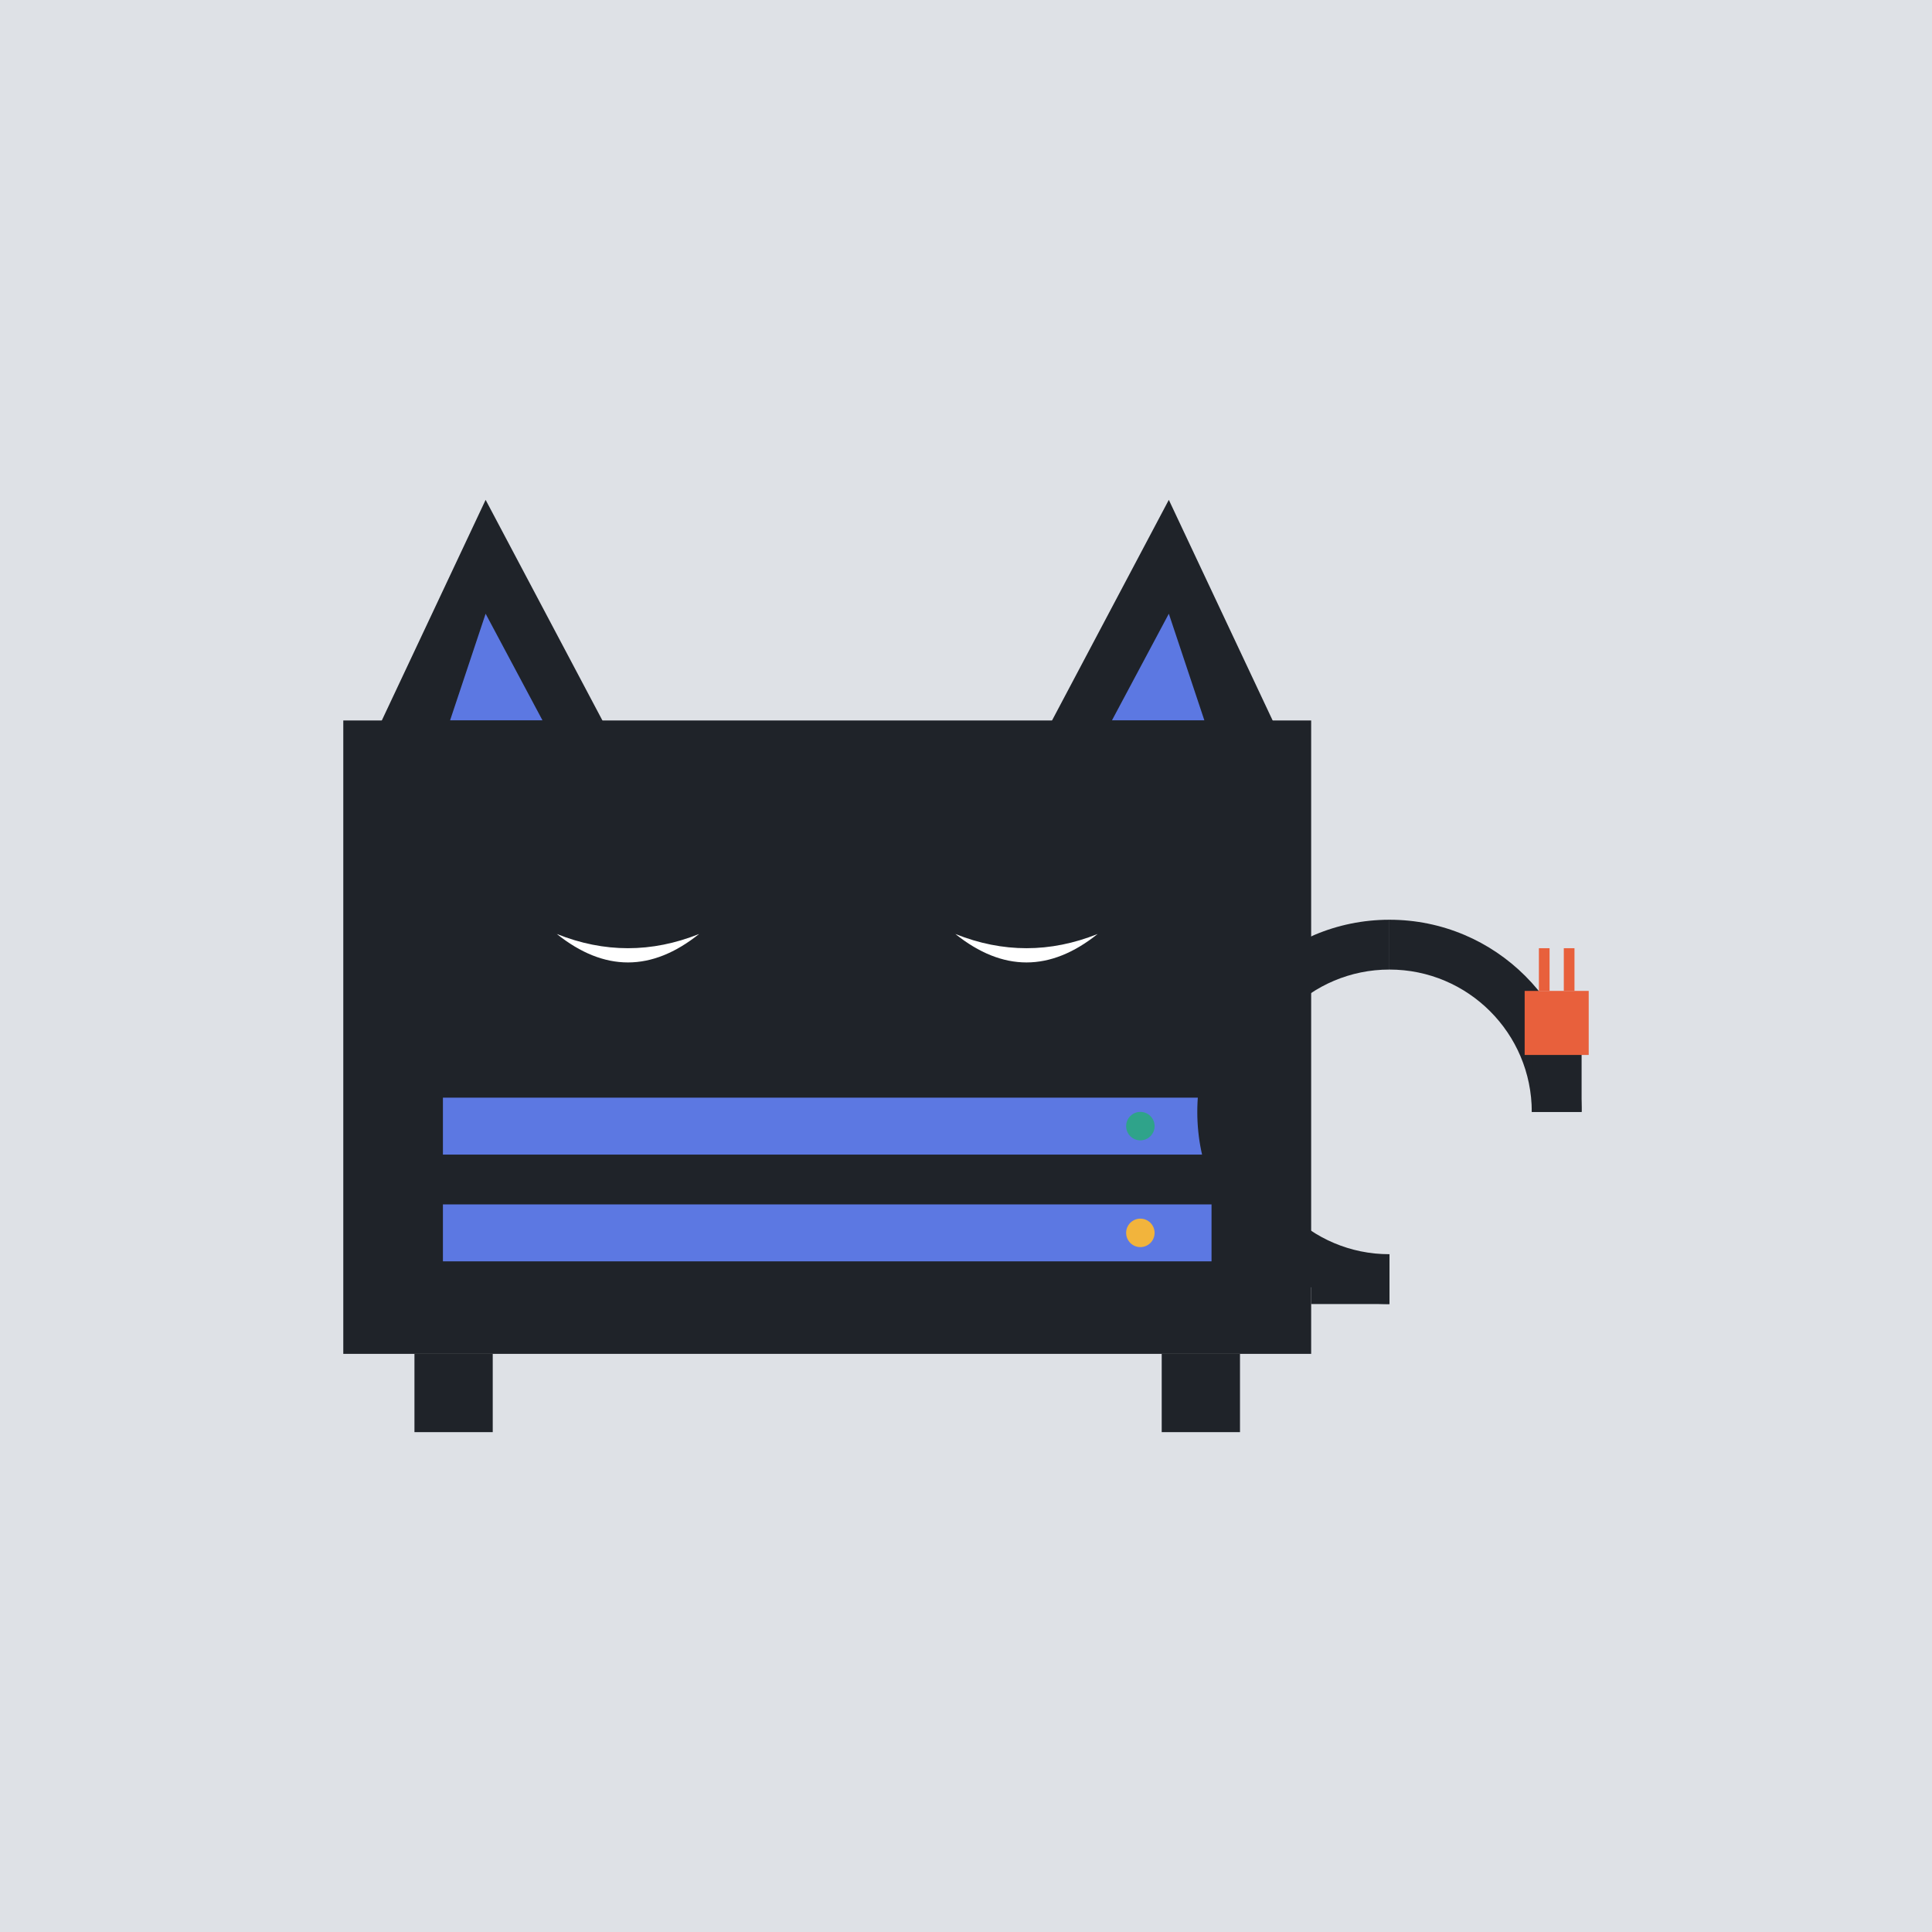
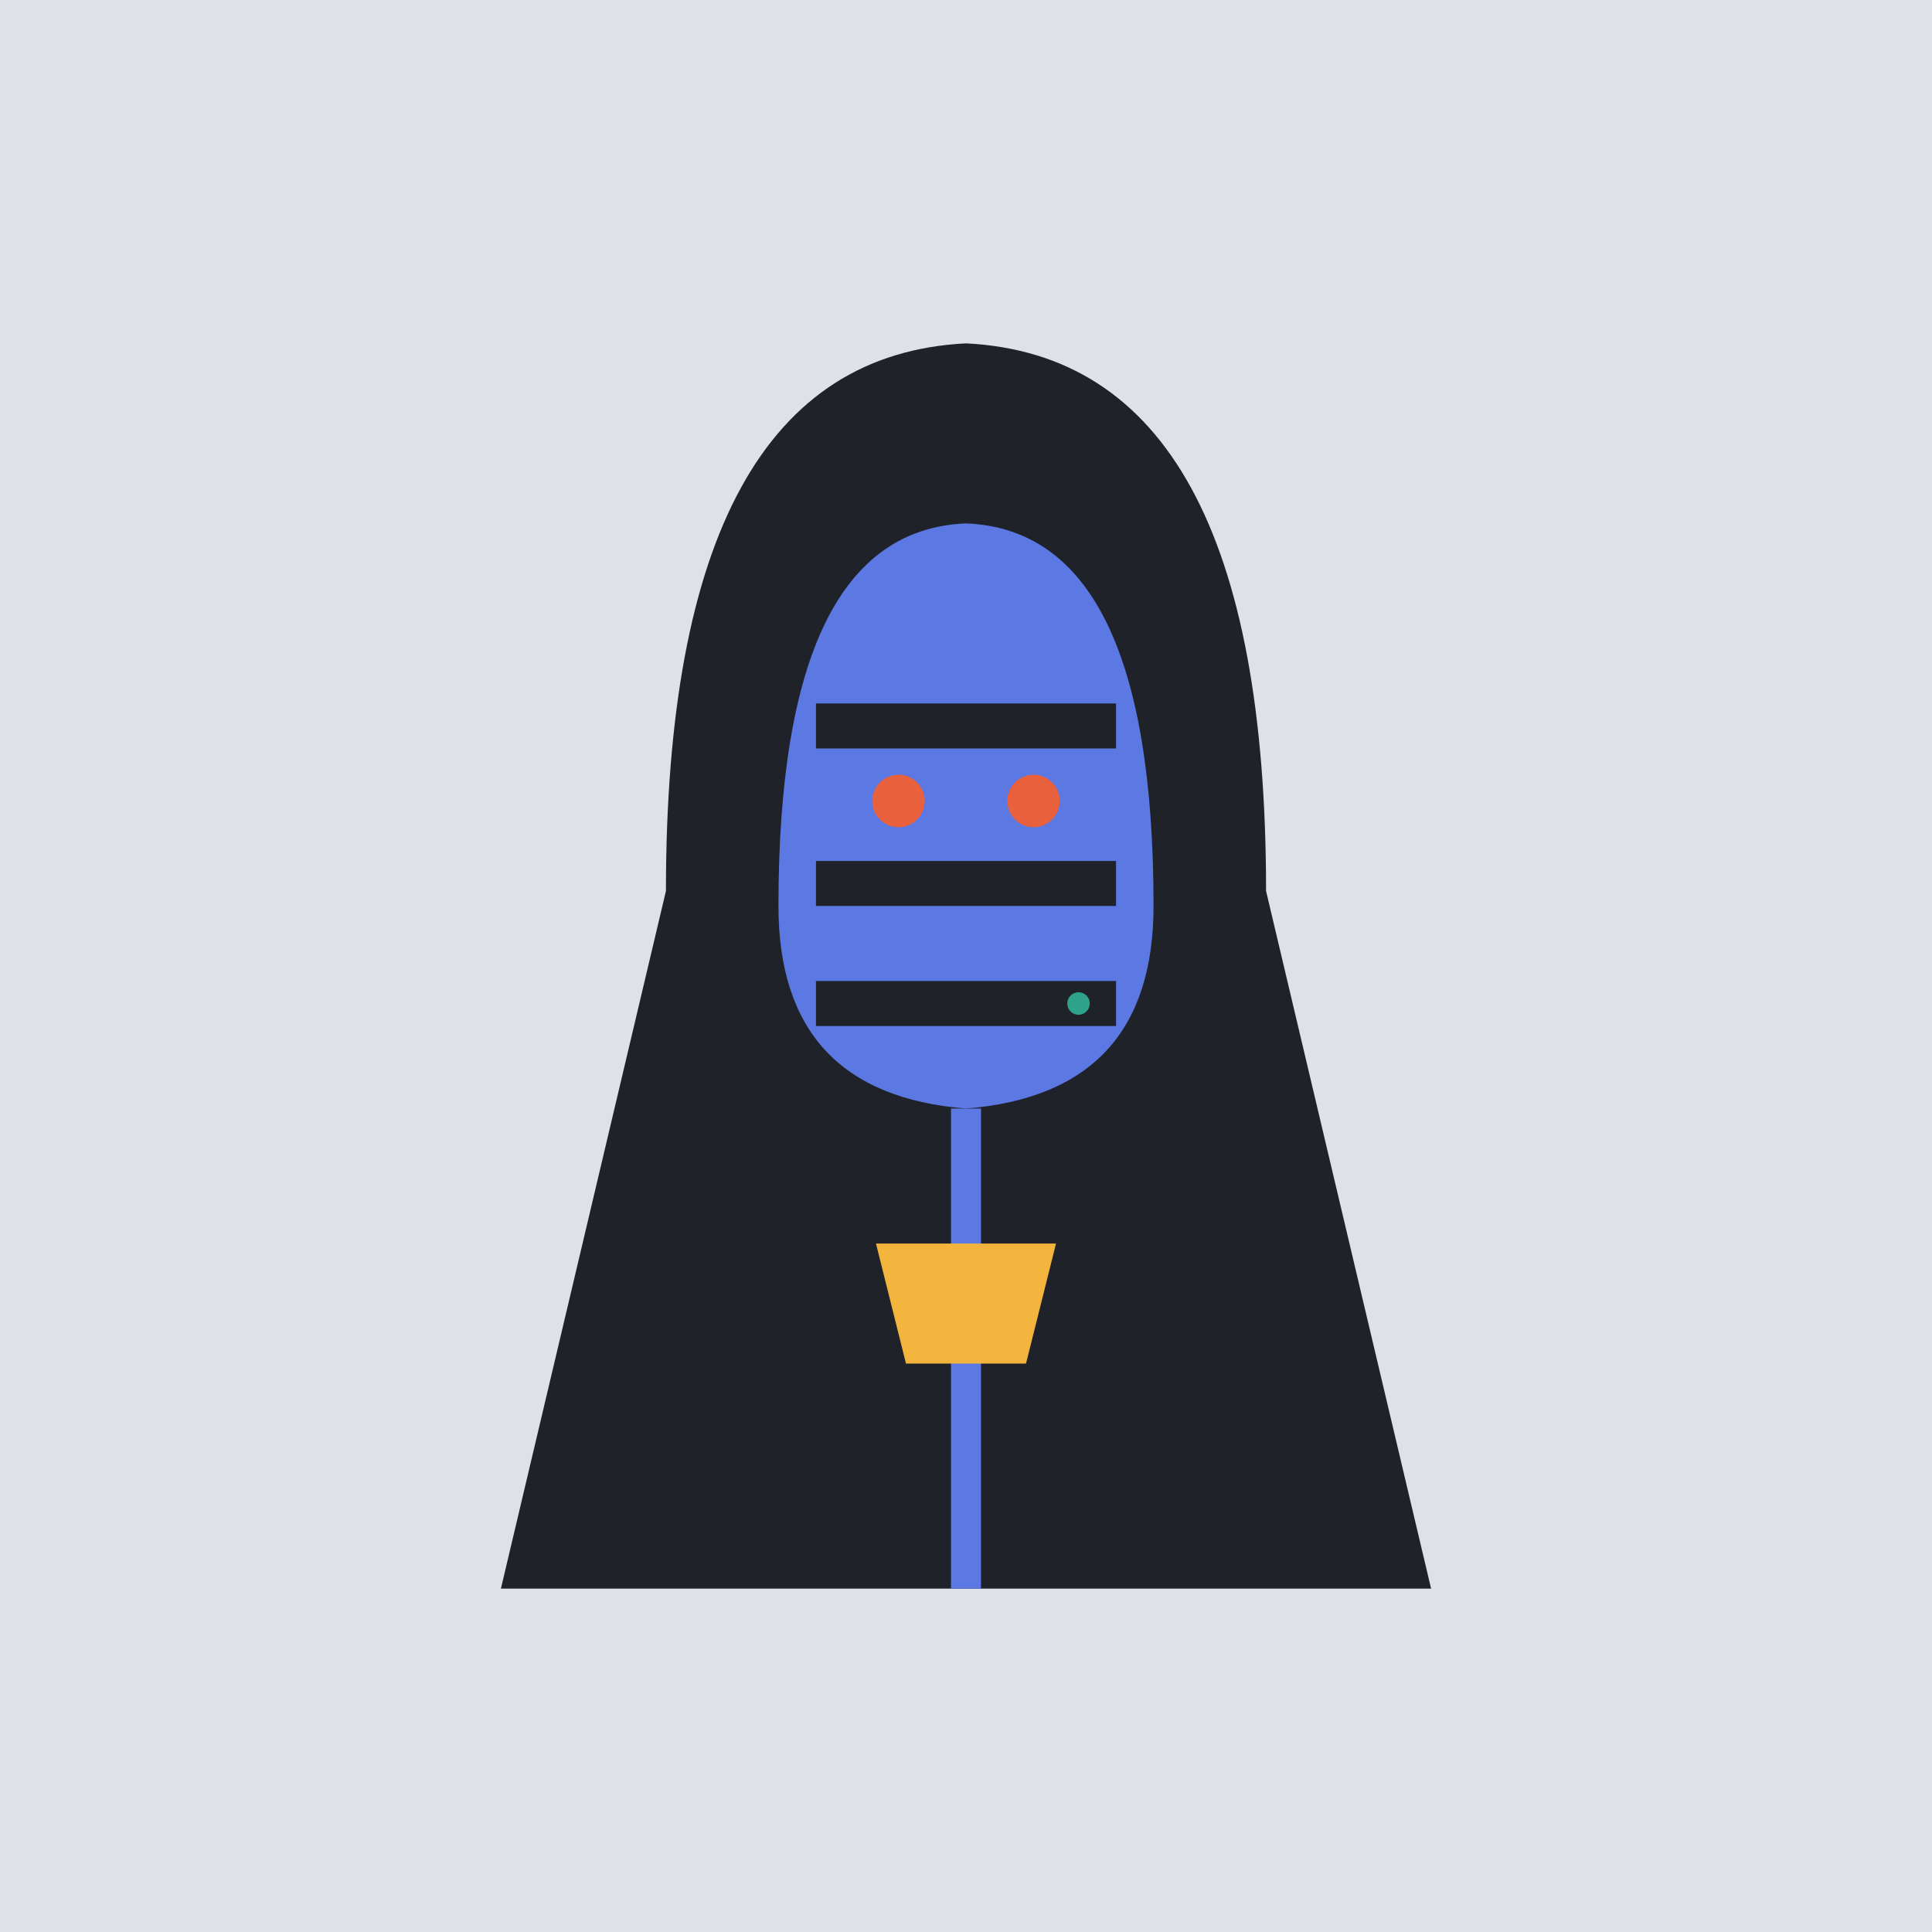
<svg xmlns="http://www.w3.org/2000/svg" viewBox="0 0 512 512">
  <rect width="512" height="512" fill="#DEE1E6" />
-   <g transform="translate(256 256) scale(0.943) translate(-295.0 -259.0)">
-     <polygon points="128.0,196.0 160.0,128.0 196.0,196.0" fill="#1F2329" />
-     <polygon points="316.0,196.0 352.0,128.0 384.0,196.0" fill="#1F2329" />
-     <polygon points="150.0,190.0 160.0,160.0 176.0,190.0" fill="#5C78E2" />
-     <polygon points="336.0,190.0 352.0,160.0 362.0,190.0" fill="#5C78E2" />
-     <rect x="120" y="190" width="272" height="178" fill="#1F2329" />
-     <path d="M180 250 q20 16 40 0 q-20 8 -40 0z" fill="#FFFFFF" />
-     <path d="M292 250 q20 16 40 0 q-20 8 -40 0z" fill="#FFFFFF" />
-     <rect x="148" y="296" width="216" height="16" fill="#5C78E2" />
-     <rect x="148" y="326" width="216" height="16" fill="#5C78E2" />
-     <circle cx="344" cy="304" r="4" fill="#2FA38A" />
-     <circle cx="344" cy="334" r="4" fill="#F2B43C" />
-     <rect x="140" y="368" width="22" height="22" fill="#1F2329" />
-     <rect x="350" y="368" width="22" height="22" fill="#1F2329" />
-     <rect x="392" y="340" width="22" height="14" fill="#1F2329" />
-     <path d="M414.0 354.0 A54 54 0 0 1 414.0 246.0 L414.0 260.0 A40 40 0 0 0 414.0 340.0z" fill="#1F2329" />
-     <path d="M414.0 246.0 A54 54 0 0 1 468.0 300.0 L454.0 300.0 A40 40 0 0 0 414.0 260.0z" fill="#1F2329" />
-     <rect x="454" y="282" width="14" height="18" fill="#1F2329" />
-     <rect x="452" y="266" width="18" height="18" fill="#E8603C" />
-     <rect x="456" y="254" width="3" height="12" fill="#E8603C" />
-     <rect x="463" y="254" width="3" height="12" fill="#E8603C" />
+   <g transform="translate(256 256) scale(0.994) translate(-256.0 -266.0)">
+     <path d="M176 246 Q176 104 256 100 Q336 104 336 246 L380 432 H132 Z" fill="#1F2329" />
+     <path d="M206 250 Q206 150 256 148 Q306 150 306 250 Q306 300 256 304 Q206 300 206 250z" fill="#5C78E2" />
+     <rect x="216" y="196" width="80" height="12" fill="#1F2329" />
+     <rect x="216" y="238" width="80" height="12" fill="#1F2329" />
+     <rect x="216" y="270" width="80" height="12" fill="#1F2329" />
+     <circle cx="238" cy="222" r="7" fill="#E8603C" />
+     <circle cx="274" cy="222" r="7" fill="#E8603C" />
+     <circle cx="286" cy="276" r="3" fill="#2FA38A" />
+     <rect x="252" y="304" width="8" height="128" fill="#5C78E2" />
+     <polygon points="232.0,340.0 280.0,340.0 272.0,372.0 240.0,372.0" fill="#F2B43C" />
  </g>
</svg>
